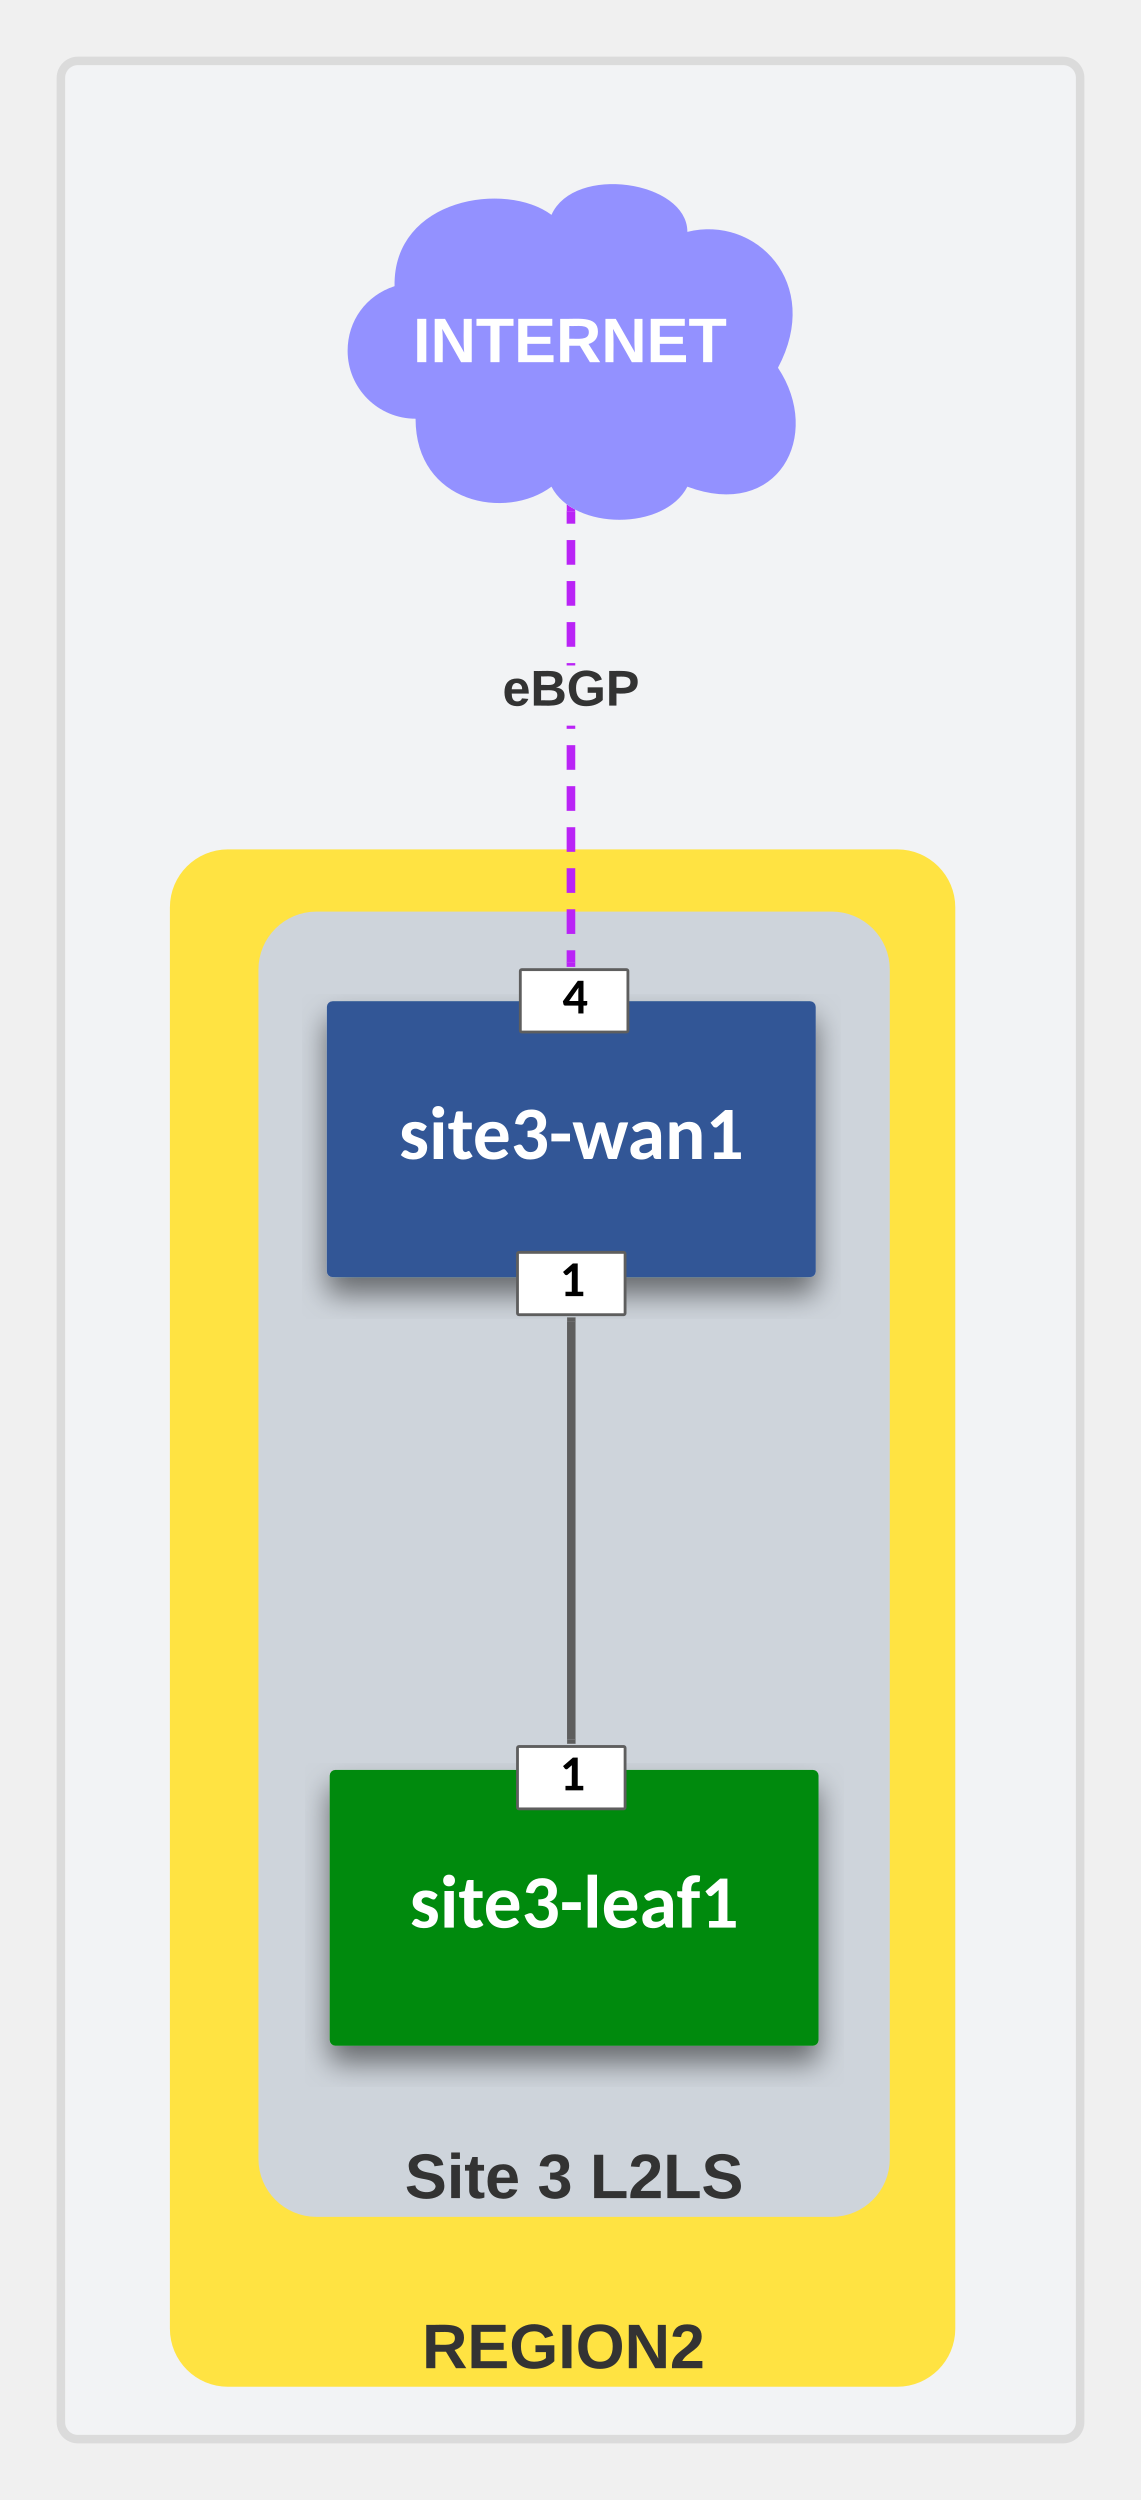
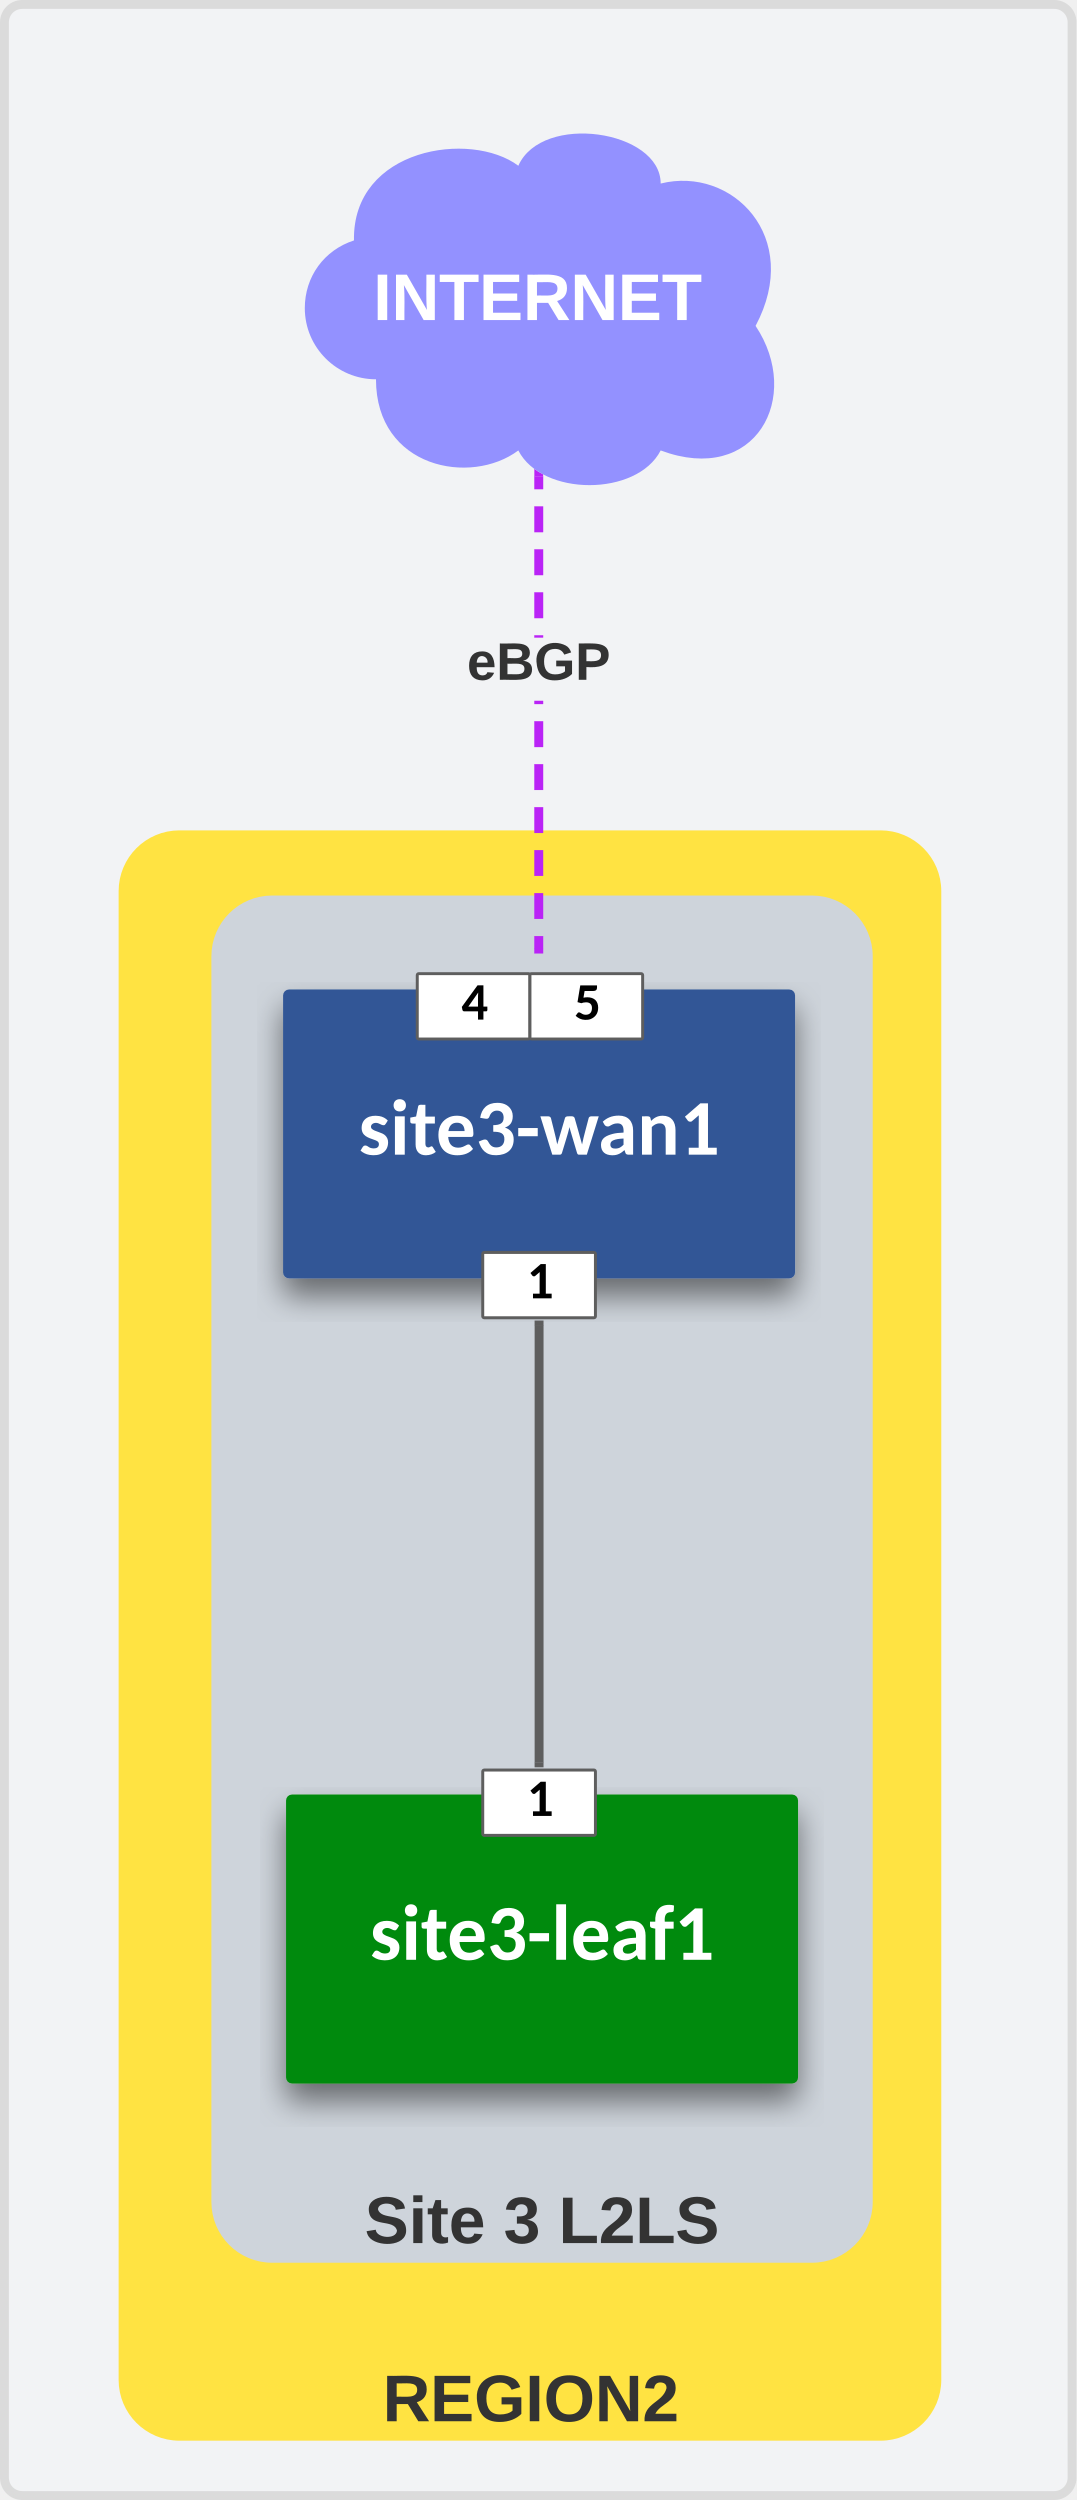
- <svg xmlns="http://www.w3.org/2000/svg" xmlns:ns1="lucid" xmlns:xlink="http://www.w3.org/1999/xlink" width="403" height="883">
-   <g transform="translate(-554.6924 -95.86746)" ns1:page-tab-id=".pYb67_TBX4I">
-     <path d="M576.2 123.37a6 6 0 0 1 6-6h348a6 6 0 0 1 6 6v828a6 6 0 0 1-6 6h-348a6 6 0 0 1-6-6z" stroke="#dbdbdb" stroke-width="3" fill="#f2f3f5" />
-     <path d="M616.2 416.37a19 19 0 0 1 19-19h236.4a19 19 0 0 1 19 19v502a19 19 0 0 1-19 19H635.2a19 19 0 0 1-19-19z" stroke="#ffe342" stroke-width="3" fill="#ffe342" />
-     <use xlink:href="#a" transform="matrix(1,0,0,1,621.1924,402.3675) translate(82.56673 529.9426)" />
-     <path d="M647.47 438.34a19 19 0 0 1 19-19h182a19 19 0 0 1 19 19v420.03a19 19 0 0 1-19 19h-182a19 19 0 0 1-19-19z" stroke="#ced4db" stroke-width="3" fill="#ced4db" />
-     <use xlink:href="#b" transform="matrix(1,0,0,1,652.4713,424.3398) translate(45.22105 447.8977)" />
-     <use xlink:href="#c" transform="matrix(1,0,0,1,652.4713,424.3398) translate(92.0729 447.8977)" />
-     <use xlink:href="#d" transform="matrix(1,0,0,1,652.4713,424.3398) translate(110.5914 447.8977)" />
+ <svg xmlns="http://www.w3.org/2000/svg" xmlns:ns1="lucid" xmlns:xlink="http://www.w3.org/1999/xlink" width="363" height="843">
+   <g transform="translate(-798.5 -1378.5)" ns1:page-tab-id="__~_9JEQoD8G">
+     <path d="M800 1386a6 6 0 0 1 6-6h348a6 6 0 0 1 6 6v828a6 6 0 0 1-6 6H806a6 6 0 0 1-6-6z" stroke="#dbdbdb" stroke-width="3" fill="#f2f3f5" />
+     <path d="M840 1679a19 19 0 0 1 19-19h236.4a19 19 0 0 1 19 19v502a19 19 0 0 1-19 19H859a19 19 0 0 1-19-19z" stroke="#ffe342" stroke-width="3" fill="#ffe342" />
+     <use xlink:href="#a" transform="matrix(1,0,0,1,845,1665) translate(82.56673 529.9426)" />
+     <path d="M871.28 1700.97a19 19 0 0 1 19-19h182a19 19 0 0 1 19 19V2121a19 19 0 0 1-19 19h-182a19 19 0 0 1-19-19z" stroke="#ced4db" stroke-width="3" fill="#ced4db" />
+     <use xlink:href="#b" transform="matrix(1,0,0,1,876.279,1686.972) translate(45.22105 447.8977)" />
+     <use xlink:href="#c" transform="matrix(1,0,0,1,876.279,1686.972) translate(92.0729 447.8977)" />
+     <use xlink:href="#d" transform="matrix(1,0,0,1,876.279,1686.972) translate(110.5914 447.8977)" />
    <g filter="url(#e)">
-       <path d="M671.65 451.5a.5.5 0 0 1 .5-.5H840.8a.5.5 0 0 1 .5.5v93.43a.5.5 0 0 1-.5.5H672.14a.5.5 0 0 1-.5-.5z" fill="#fff" fill-opacity="0" />
-       <path d="M672.15 451a.5.5 0 0 0-.5.5v93.43a.5.5 0 0 0 .5.5H840.8a.5.5 0 0 0 .5-.5V451.5a.5.5 0 0 0-.5-.5z" stroke="#315796" stroke-width="3" fill="#315796" />
-       <use xlink:href="#f" transform="matrix(1,0,0,1,681.4911,462.0608) translate(14.10807 43.16667)" />
+       <path d="M895.46 1714.15a.5.5 0 0 1 .5-.5h168.64a.5.5 0 0 1 .5.5v93.4a.5.5 0 0 1-.5.5H895.96a.5.5 0 0 1-.5-.5z" fill="#fff" fill-opacity="0" />
+       <path d="M895.96 1713.65a.5.5 0 0 0-.5.5v93.4a.5.5 0 0 0 .5.5h168.64a.5.5 0 0 0 .5-.5v-93.4a.5.5 0 0 0-.5-.5z" stroke="#315796" stroke-width="3" fill="#315796" />
+       <use xlink:href="#f" transform="matrix(1,0,0,1,905.2987,1724.693) translate(14.10807 43.16667)" />
    </g>
    <g filter="url(#e)">
-       <path d="M672.65 723a.5.5 0 0 1 .5-.5H841.8a.5.5 0 0 1 .5.5v93.4a.5.5 0 0 1-.5.5H673.14a.5.5 0 0 1-.5-.5z" fill="#fff" fill-opacity="0" />
-       <path d="M673.15 722.5a.5.5 0 0 0-.5.5v93.4a.5.5 0 0 0 .5.5H841.8a.5.5 0 0 0 .5-.5V723a.5.5 0 0 0-.5-.5z" stroke="#008a0e" stroke-width="3" fill="#008a0e" />
-       <use xlink:href="#g" transform="matrix(1,0,0,1,682.4911,733.5368) translate(16.92057 43.16667)" />
+       <path d="M896.46 1985.62a.5.5 0 0 1 .5-.5h168.64a.5.5 0 0 1 .5.5v93.42a.5.5 0 0 1-.5.5H896.96a.5.5 0 0 1-.5-.5z" fill="#fff" fill-opacity="0" />
+       <path d="M896.96 1985.12a.5.5 0 0 0-.5.5v93.42a.5.5 0 0 0 .5.5h168.64a.5.5 0 0 0 .5-.5v-93.42a.5.5 0 0 0-.5-.5z" stroke="#008a0e" stroke-width="3" fill="#008a0e" />
+       <use xlink:href="#g" transform="matrix(1,0,0,1,906.2987,1996.169) translate(16.92057 43.16667)" />
    </g>
-     <path d="M738.47 437.87a.5.5 0 0 1 .5-.5h37a.5.5 0 0 1 .5.5v22.97a.5.5 0 0 1-.5.5h-37a.5.5 0 0 1-.5-.5z" fill="#fff" fill-opacity="0" />
-     <path d="M738.97 438.34a.5.5 0 0 0-.5.5v21.03a.5.5 0 0 0 .5.5h37a.5.5 0 0 0 .5-.5v-21.03a.5.5 0 0 0-.5-.5z" stroke="#5e5e5e" fill="#fff" />
-     <use xlink:href="#h" transform="matrix(1,0,0,1,752.8735,437.3675) translate(0.4947917 16.44444)" />
-     <path d="M756.47 710.26V562.7" stroke="#5e5e5e" stroke-width="3" fill="none" />
-     <path d="M757.95 711.76H755v-1.54h2.95zM757.95 562.73H755v-1.54h2.95z" stroke="#5e5e5e" stroke-width=".05" fill="#5e5e5e" />
-     <path d="M737.47 537.72a.5.5 0 0 1 .5-.5h37a.5.5 0 0 1 .5.5v22.97a.5.5 0 0 1-.5.5h-37a.5.5 0 0 1-.5-.5z" fill="#fff" fill-opacity="0" />
-     <path d="M737.97 538.2a.5.5 0 0 0-.5.5v21.02a.5.5 0 0 0 .5.5h37a.5.5 0 0 0 .5-.5V538.7a.5.5 0 0 0-.5-.5z" stroke="#5e5e5e" fill="#fff" />
-     <use xlink:href="#i" transform="matrix(1,0,0,1,751.8735,537.2206) translate(0.4947917 16.44444)" />
-     <path d="M737.47 712.26a.5.5 0 0 1 .5-.5h37a.5.5 0 0 1 .5.5v22.97a.5.5 0 0 1-.5.5h-37a.5.5 0 0 1-.5-.5z" fill="#fff" fill-opacity="0" />
-     <path d="M737.97 712.73a.5.5 0 0 0-.5.5v21.03a.5.5 0 0 0 .5.5h37a.5.5 0 0 0 .5-.5v-21.03a.5.5 0 0 0-.5-.5z" stroke="#5e5e5e" fill="#fff" />
-     <use xlink:href="#i" transform="matrix(1,0,0,1,751.8735,711.7593) translate(0.4947917 16.44444)" />
-     <path d="M757.83 435.87h-2.96v-4.35h2.96zm0-10.14h-2.96v-8.7h2.96zm0-14.5h-2.96v-8.7h2.96zm0-14.5h-2.96v-8.68h2.96zm0-14.48h-2.96v-8.7h2.96zm0-14.5h-2.96v-8.68h2.96zm0-14.47h-2.96v-1.07h2.96zm0-22.4h-2.96v-.8h2.96zm0-6.58h-2.96v-8.7h2.96zm0-14.5h-2.96v-8.7h2.96zm0-14.48h-2.96v-8.7h2.96zm0-14.5h-2.96v-4.34h2.96z" stroke="#ba23f6" stroke-width=".05" fill="#ba23f6" />
-     <path d="M757.83 437.37h-2.96v-1.54h2.96z" stroke="#ba23f6" stroke-width=".05" fill="#ba23f6" />
-     <path d="M756.13 274.86l1.7.96v.7h-2.96v-2.56z" fill="#ba23f6" />
+     <path d="M980.28 1972.9V1825.3" stroke="#5e5e5e" stroke-width="3" fill="none" />
+     <path d="M981.75 1974.4h-2.95v-1.55h2.95zM981.75 1825.36h-2.95v-1.54h2.95z" stroke="#5e5e5e" stroke-width=".05" fill="#5e5e5e" />
+     <path d="M961.28 1800.35a.5.5 0 0 1 .5-.5h37a.5.5 0 0 1 .5.5v22.97a.5.5 0 0 1-.5.5h-37a.5.5 0 0 1-.5-.5z" fill="#fff" fill-opacity="0" />
+     <path d="M961.78 1800.82a.5.5 0 0 0-.5.5v21.03a.5.5 0 0 0 .5.5h37a.5.5 0 0 0 .5-.5v-21.03a.5.5 0 0 0-.5-.5z" stroke="#5e5e5e" fill="#fff" />
+     <use xlink:href="#h" transform="matrix(1,0,0,1,975.6811,1799.853) translate(0.4947917 16.44444)" />
+     <path d="M961.28 1974.9a.5.5 0 0 1 .5-.5h37a.5.5 0 0 1 .5.5v22.96a.5.5 0 0 1-.5.5h-37a.5.5 0 0 1-.5-.5z" fill="#fff" fill-opacity="0" />
+     <path d="M961.78 1975.36a.5.5 0 0 0-.5.5v21.03a.5.5 0 0 0 .5.5h37a.5.5 0 0 0 .5-.5v-21.04a.5.5 0 0 0-.5-.5z" stroke="#5e5e5e" fill="#fff" />
+     <use xlink:href="#h" transform="matrix(1,0,0,1,975.6811,1974.392) translate(0.4947917 16.44444)" />
+     <path d="M981.63 1698.5h-2.95v-4.35h2.95zm0-10.14h-2.95v-8.7h2.95zm0-14.5h-2.95v-8.7h2.95zm0-14.48h-2.95v-8.7h2.95zm0-14.5h-2.95v-8.7h2.95zm0-14.48h-2.95v-8.7h2.95zm0-14.5h-2.95v-1.06h2.95zm0-22.4h-2.95v-.78h2.95zm0-6.57h-2.95v-8.7h2.95zm0-14.5h-2.95v-8.7h2.95zm0-14.48h-2.95v-8.7h2.95zm0-14.5h-2.95v-4.34h2.95z" stroke="#ba23f6" stroke-width=".05" fill="#ba23f6" />
+     <path d="M981.63 1700h-2.95v-1.54h2.95z" stroke="#ba23f6" stroke-width=".05" fill="#ba23f6" />
+     <path d="M979.94 1537.5l1.7.95v.7h-2.96v-2.56z" fill="#ba23f6" />
    <path stroke="#ba23f6" stroke-width=".05" fill="#ba23f6" />
-     <use xlink:href="#j" transform="matrix(1,0,0,1,732.1772,330.8749) translate(0 14.22222)" />
-     <path d="M701.47 243.76c-13.25 0-24-10.74-24-24 0-10.6 6.5-19.55 16.58-22.82-.58-31.18 39.42-37.18 55.42-25.18 8-18 48-12 48 6 24-6 48 18 32 48 16 24 0 54-32 42-8 15.6-40 15.6-48 0-16 12-48 6-48-24z" stroke="#000" stroke-opacity="0" stroke-width="3" fill="#9391ff" />
+     <use xlink:href="#i" transform="matrix(1,0,0,1,955.9848,1593.507) translate(0 14.22222)" />
+     <path d="M925.28 1506.4c-13.26 0-24-10.75-24-24 0-10.6 6.5-19.56 16.58-22.83-.58-31.18 39.42-37.18 55.42-25.18 8-18 48-12 48 6 24-6 48 18 32 48 16 24 0 54-32 42-8 15.6-40 15.6-48 0-16 12-48 6-48-24z" stroke="#000" stroke-opacity="0" stroke-width="3" fill="#9391ff" />
+     <use xlink:href="#j" transform="matrix(1,0,0,1,906.279,1427.393) translate(18.09877 59.02778)" />
+     <path d="M939.2 1706.36a.5.5 0 0 1 .5-.5h37a.5.5 0 0 1 .5.5v22.96a.5.5 0 0 1-.5.5h-37a.5.5 0 0 1-.5-.5z" fill="#fff" fill-opacity="0" />
+     <path d="M939.7 1706.82a.5.5 0 0 0-.5.5v21.03a.5.5 0 0 0 .5.5h37a.5.5 0 0 0 .5-.5v-21.03a.5.5 0 0 0-.5-.5z" stroke="#5e5e5e" fill="#fff" />
+     <use xlink:href="#k" transform="matrix(1,0,0,1,953.6012,1705.855) translate(0.4947917 16.44444)" />
+     <path d="M977.2 1706.36a.5.5 0 0 1 .5-.5h37a.5.5 0 0 1 .5.5v22.96a.5.5 0 0 1-.5.5h-37a.5.5 0 0 1-.5-.5z" fill="#fff" fill-opacity="0" />
+     <path d="M977.7 1706.82a.5.5 0 0 0-.5.5v21.03a.5.5 0 0 0 .5.5h37a.5.5 0 0 0 .5-.5v-21.03a.5.5 0 0 0-.5-.5z" stroke="#5e5e5e" fill="#fff" />
    <g>
-       <use xlink:href="#k" transform="matrix(1,0,0,1,682.4713,164.7608) translate(18.09877 59.02778)" />
+       <use xlink:href="#l" transform="matrix(1,0,0,1,991.5996,1705.855) translate(0.4947917 16.44444)" />
    </g>
    <defs>
-       <path fill="#333" d="M240-174c0 40-23 61-54 70L253 0h-59l-57-94H76V0H24v-248c93 4 217-23 216 74zM76-134c48-2 112 12 112-38 0-48-66-32-112-35v73" id="l" />
-       <path fill="#333" d="M24 0v-248h195v40H76v63h132v40H76v65h150V0H24" id="m" />
-       <path fill="#333" d="M67-125c0 54 23 88 75 88 28 0 53-7 68-21v-34h-60v-39h108v91C232-14 192 4 140 4 58 4 20-42 15-125 8-236 126-280 215-234c19 10 29 26 37 47l-47 15c-11-23-29-39-63-39-53 1-75 33-75 86" id="n" />
-       <path fill="#333" d="M24 0v-248h52V0H24" id="o" />
-       <path fill="#333" d="M140-251c80 0 125 45 125 126S219 4 139 4C58 4 15-44 15-125s44-126 125-126zm-1 214c52 0 73-35 73-88 0-50-21-86-72-86-52 0-73 35-73 86s22 88 72 88" id="p" />
-       <path fill="#333" d="M175 0L67-191c6 58 2 128 3 191H24v-248h59L193-55c-6-58-2-129-3-193h46V0h-61" id="q" />
-       <path fill="#333" d="M182-182c0 78-84 86-111 141h115V0H12c-6-101 99-100 120-180 1-22-12-31-33-32-23 0-32 14-35 34l-49-3c5-45 32-70 84-70 51 0 83 22 83 69" id="r" />
+       <path fill="#333" d="M240-174c0 40-23 61-54 70L253 0h-59l-57-94H76V0H24v-248c93 4 217-23 216 74zM76-134c48-2 112 12 112-38 0-48-66-32-112-35v73" id="m" />
+       <path fill="#333" d="M24 0v-248h195v40H76v63h132v40H76v65h150V0H24" id="n" />
+       <path fill="#333" d="M67-125c0 54 23 88 75 88 28 0 53-7 68-21v-34h-60v-39h108v91C232-14 192 4 140 4 58 4 20-42 15-125 8-236 126-280 215-234c19 10 29 26 37 47l-47 15c-11-23-29-39-63-39-53 1-75 33-75 86" id="o" />
+       <path fill="#333" d="M24 0v-248h52V0H24" id="p" />
+       <path fill="#333" d="M140-251c80 0 125 45 125 126S219 4 139 4C58 4 15-44 15-125s44-126 125-126zm-1 214c52 0 73-35 73-88 0-50-21-86-72-86-52 0-73 35-73 86s22 88 72 88" id="q" />
+       <path fill="#333" d="M175 0L67-191c6 58 2 128 3 191H24v-248h59L193-55c-6-58-2-129-3-193h46V0h-61" id="r" />
+       <path fill="#333" d="M182-182c0 78-84 86-111 141h115V0H12c-6-101 99-100 120-180 1-22-12-31-33-32-23 0-32 14-35 34l-49-3c5-45 32-70 84-70 51 0 83 22 83 69" id="s" />
      <g id="a">
-         <use transform="matrix(0.0617284,0,0,0.0617284,0,0)" xlink:href="#l" />
-         <use transform="matrix(0.0617284,0,0,0.0617284,15.98765,0)" xlink:href="#m" />
-         <use transform="matrix(0.0617284,0,0,0.0617284,30.80247,0)" xlink:href="#n" />
-         <use transform="matrix(0.0617284,0,0,0.0617284,48.08642,0)" xlink:href="#o" />
-         <use transform="matrix(0.0617284,0,0,0.0617284,54.25926,0)" xlink:href="#p" />
-         <use transform="matrix(0.0617284,0,0,0.0617284,71.54321,0)" xlink:href="#q" />
-         <use transform="matrix(0.0617284,0,0,0.0617284,87.53086,0)" xlink:href="#r" />
+         <use transform="matrix(0.0617284,0,0,0.0617284,0,0)" xlink:href="#m" />
+         <use transform="matrix(0.0617284,0,0,0.0617284,15.98765,0)" xlink:href="#n" />
+         <use transform="matrix(0.0617284,0,0,0.0617284,30.80247,0)" xlink:href="#o" />
+         <use transform="matrix(0.0617284,0,0,0.0617284,48.08642,0)" xlink:href="#p" />
+         <use transform="matrix(0.0617284,0,0,0.0617284,54.25926,0)" xlink:href="#q" />
+         <use transform="matrix(0.0617284,0,0,0.0617284,71.54321,0)" xlink:href="#r" />
+         <use transform="matrix(0.0617284,0,0,0.0617284,87.53086,0)" xlink:href="#s" />
      </g>
-       <path fill="#333" d="M169-182c-1-43-94-46-97-3 18 66 151 10 154 114 3 95-165 93-204 36-6-8-10-19-12-30l50-8c3 46 112 56 116 5-17-69-150-10-154-114-4-87 153-88 188-35 5 8 8 18 10 28" id="s" />
-       <path fill="#333" d="M25-224v-37h50v37H25zM25 0v-190h50V0H25" id="t" />
-       <path fill="#333" d="M115-3C79 11 28 4 28-45v-112H4v-33h27l15-45h31v45h36v33H77v99c-1 23 16 31 38 25v30" id="u" />
-       <path fill="#333" d="M185-48c-13 30-37 53-82 52C43 2 14-33 14-96s30-98 90-98c62 0 83 45 84 108H66c0 31 8 55 39 56 18 0 30-7 34-22zm-45-69c5-46-57-63-70-21-2 6-4 13-4 21h74" id="v" />
+       <path fill="#333" d="M169-182c-1-43-94-46-97-3 18 66 151 10 154 114 3 95-165 93-204 36-6-8-10-19-12-30l50-8c3 46 112 56 116 5-17-69-150-10-154-114-4-87 153-88 188-35 5 8 8 18 10 28" id="t" />
+       <path fill="#333" d="M25-224v-37h50v37H25zM25 0v-190h50V0H25" id="u" />
+       <path fill="#333" d="M115-3C79 11 28 4 28-45v-112H4v-33h27l15-45h31v45h36v33H77v99c-1 23 16 31 38 25v30" id="v" />
+       <path fill="#333" d="M185-48c-13 30-37 53-82 52C43 2 14-33 14-96s30-98 90-98c62 0 83 45 84 108H66c0 31 8 55 39 56 18 0 30-7 34-22zm-45-69c5-46-57-63-70-21-2 6-4 13-4 21h74" id="w" />
      <g id="b">
-         <use transform="matrix(0.0617284,0,0,0.0617284,0,0)" xlink:href="#s" />
-         <use transform="matrix(0.0617284,0,0,0.0617284,14.81481,0)" xlink:href="#t" />
-         <use transform="matrix(0.0617284,0,0,0.0617284,20.98765,0)" xlink:href="#u" />
-         <use transform="matrix(0.0617284,0,0,0.0617284,28.33333,0)" xlink:href="#v" />
+         <use transform="matrix(0.0617284,0,0,0.0617284,0,0)" xlink:href="#t" />
+         <use transform="matrix(0.0617284,0,0,0.0617284,14.81481,0)" xlink:href="#u" />
+         <use transform="matrix(0.0617284,0,0,0.0617284,20.98765,0)" xlink:href="#v" />
+         <use transform="matrix(0.0617284,0,0,0.0617284,28.33333,0)" xlink:href="#w" />
      </g>
-       <path fill="#333" d="M128-127c34 4 56 21 59 58 7 91-148 94-172 28-4-9-6-17-7-26l51-5c1 24 16 35 40 36 23 0 39-12 38-36-1-31-31-36-65-34v-40c32 2 59-3 59-33 0-20-13-33-34-33s-33 13-35 32l-50-3c6-44 37-68 86-68 50 0 83 20 83 66 0 35-22 52-53 58" id="w" />
-       <use transform="matrix(0.0617284,0,0,0.0617284,0,0)" xlink:href="#w" id="c" />
-       <path fill="#333" d="M24 0v-248h52v208h133V0H24" id="x" />
+       <path fill="#333" d="M128-127c34 4 56 21 59 58 7 91-148 94-172 28-4-9-6-17-7-26l51-5c1 24 16 35 40 36 23 0 39-12 38-36-1-31-31-36-65-34v-40c32 2 59-3 59-33 0-20-13-33-34-33s-33 13-35 32l-50-3c6-44 37-68 86-68 50 0 83 20 83 66 0 35-22 52-53 58" id="x" />
+       <use transform="matrix(0.0617284,0,0,0.0617284,0,0)" xlink:href="#x" id="c" />
+       <path fill="#333" d="M24 0v-248h52v208h133V0H24" id="y" />
      <g id="d">
-         <use transform="matrix(0.0617284,0,0,0.0617284,0,0)" xlink:href="#x" />
-         <use transform="matrix(0.0617284,0,0,0.0617284,13.51852,0)" xlink:href="#r" />
-         <use transform="matrix(0.0617284,0,0,0.0617284,25.8642,0)" xlink:href="#x" />
-         <use transform="matrix(0.0617284,0,0,0.0617284,39.38272,0)" xlink:href="#s" />
+         <use transform="matrix(0.0617284,0,0,0.0617284,0,0)" xlink:href="#y" />
+         <use transform="matrix(0.0617284,0,0,0.0617284,13.51852,0)" xlink:href="#s" />
+         <use transform="matrix(0.0617284,0,0,0.0617284,25.8642,0)" xlink:href="#y" />
+         <use transform="matrix(0.0617284,0,0,0.0617284,39.38272,0)" xlink:href="#t" />
      </g>
-       <path fill="#fff" d="M80-702c6-234 206-338 457-298 93 15 166 59 220 115-26 37-46 85-79 115-8 4-17 7-28 7-73 0-113-61-203-61-94 0-160 79-107 152 93 83 270 88 356 179 39 42 70 95 69 176C761-63 553 47 286 6 191-9 109-52 51-106c29-40 47-92 85-123 77-33 115 38 178 55 22 6 48 12 80 12 81 0 133-35 133-110 0-69-60-91-116-111C252-440 75-483 80-702" id="y" />
-       <path fill="#fff" d="M379-993V0H125v-993h254zm-132-444c97 0 163 62 163 159 0 96-66 158-163 158-94 0-157-63-157-158s62-159 157-159" id="z" />
-       <path fill="#fff" d="M680-72c-61 52-150 86-256 87-172 2-267-108-267-279v-542c-63-2-138 16-138-53v-101l151-29 53-262c11-66 119-33 188-41v306h245v180H411v525c0 54 23 90 73 93 51 3 85-62 119-7" id="A" />
-       <path fill="#fff" d="M960-149C871-45 736 15 551 15 231 15 63-191 63-518c0-229 113-378 277-452 59-26 125-39 199-39 278 0 430 170 430 452 0 55-4 97-59 97H316c14 166 83 276 257 279 98 1 159-38 221-71 33-18 71-20 93 9zM741-612c-4-130-65-216-197-216-140 0-203 89-223 216h420" id="B" />
-       <path fill="#fff" d="M113-955c38-239 181-388 448-388 186 0 310 81 369 209 18 42 27 87 27 134 1 168-77 256-203 297 151 51 227 154 227 307C981-126 800 8 532 14 260 20 143-131 76-338c63-25 186-102 236-14 46 82 93 164 218 164 130 0 203-76 210-200 9-175-112-206-288-206v-171c158-2 269-37 269-193 0-117-60-182-173-183-99-1-165 67-190 142-19 57-44 79-118 66" id="C" />
-       <path fill="#fff" d="M61-690h505v212H61v-212" id="D" />
-       <path fill="#fff" d="M7-993h202c35-1 65 20 72 47 54 227 117 445 163 680 64-229 138-454 200-682 17-61 107-44 180-46 35-1 63 20 71 46 63 226 132 456 192 683 47-236 115-454 171-682 6-26 34-47 68-46h193L1210 0h-205c-23 0-39-15-48-44L793-596c-13-41-23-80-30-119-57 232-132 447-197 671-9 29-28 44-55 44H316" id="E" />
-       <path fill="#fff" d="M534-1012c240 0 371 147 371 387V0c-80-7-186 24-201-53l-22-66C598-47 516 18 362 15 183 12 73-75 73-255c0-177 142-239 303-283 75-20 169-31 281-34 9-142-26-239-155-239-97 0-149 37-209 70-49 27-108 2-128-33l-46-80c103-96 231-158 415-158zM316-268c-2 80 48 110 125 110 107 0 156-41 216-100v-160c-111 5-199 15-269 48-43 21-70 49-72 102" id="F" />
-       <path fill="#fff" d="M582-811c-92 1-152 44-204 95V0H124v-993c65 5 150-14 196 11 30 17 27 71 39 107 74-72 158-134 301-134 225 0 332 151 332 377V0H738v-632c0-109-49-180-156-179" id="G" />
-       <path fill="#fff" d="M236-180h257c2-279-3-565 3-840L323-871c-27 30-91 18-110-9l-76-104 399-346h198v1150h227V0H236v-180" id="H" />
+       <path fill="#fff" d="M80-702c6-234 206-338 457-298 93 15 166 59 220 115-26 37-46 85-79 115-8 4-17 7-28 7-73 0-113-61-203-61-94 0-160 79-107 152 93 83 270 88 356 179 39 42 70 95 69 176C761-63 553 47 286 6 191-9 109-52 51-106c29-40 47-92 85-123 77-33 115 38 178 55 22 6 48 12 80 12 81 0 133-35 133-110 0-69-60-91-116-111C252-440 75-483 80-702" id="z" />
+       <path fill="#fff" d="M379-993V0H125v-993h254zm-132-444c97 0 163 62 163 159 0 96-66 158-163 158-94 0-157-63-157-158s62-159 157-159" id="A" />
+       <path fill="#fff" d="M680-72c-61 52-150 86-256 87-172 2-267-108-267-279v-542c-63-2-138 16-138-53v-101l151-29 53-262c11-66 119-33 188-41v306h245v180H411v525c0 54 23 90 73 93 51 3 85-62 119-7" id="B" />
+       <path fill="#fff" d="M960-149C871-45 736 15 551 15 231 15 63-191 63-518c0-229 113-378 277-452 59-26 125-39 199-39 278 0 430 170 430 452 0 55-4 97-59 97H316c14 166 83 276 257 279 98 1 159-38 221-71 33-18 71-20 93 9zM741-612c-4-130-65-216-197-216-140 0-203 89-223 216h420" id="C" />
+       <path fill="#fff" d="M113-955c38-239 181-388 448-388 186 0 310 81 369 209 18 42 27 87 27 134 1 168-77 256-203 297 151 51 227 154 227 307C981-126 800 8 532 14 260 20 143-131 76-338c63-25 186-102 236-14 46 82 93 164 218 164 130 0 203-76 210-200 9-175-112-206-288-206v-171c158-2 269-37 269-193 0-117-60-182-173-183-99-1-165 67-190 142-19 57-44 79-118 66" id="D" />
+       <path fill="#fff" d="M61-690h505v212H61v-212" id="E" />
+       <path fill="#fff" d="M7-993h202c35-1 65 20 72 47 54 227 117 445 163 680 64-229 138-454 200-682 17-61 107-44 180-46 35-1 63 20 71 46 63 226 132 456 192 683 47-236 115-454 171-682 6-26 34-47 68-46h193L1210 0h-205c-23 0-39-15-48-44L793-596c-13-41-23-80-30-119-57 232-132 447-197 671-9 29-28 44-55 44H316" id="F" />
+       <path fill="#fff" d="M534-1012c240 0 371 147 371 387V0c-80-7-186 24-201-53l-22-66C598-47 516 18 362 15 183 12 73-75 73-255c0-177 142-239 303-283 75-20 169-31 281-34 9-142-26-239-155-239-97 0-149 37-209 70-49 27-108 2-128-33l-46-80c103-96 231-158 415-158zM316-268c-2 80 48 110 125 110 107 0 156-41 216-100v-160c-111 5-199 15-269 48-43 21-70 49-72 102" id="G" />
+       <path fill="#fff" d="M582-811c-92 1-152 44-204 95V0H124v-993c65 5 150-14 196 11 30 17 27 71 39 107 74-72 158-134 301-134 225 0 332 151 332 377V0H738v-632c0-109-49-180-156-179" id="H" />
+       <path fill="#fff" d="M236-180h257c2-279-3-565 3-840L323-871c-27 30-91 18-110-9l-76-104 399-346h198v1150h227V0H236v-180" id="I" />
      <g id="f">
-         <use transform="matrix(0.01302083,0,0,0.01302083,0,0)" xlink:href="#y" />
-         <use transform="matrix(0.01302083,0,0,0.01302083,10.63802,0)" xlink:href="#z" />
-         <use transform="matrix(0.01302083,0,0,0.01302083,17.1875,0)" xlink:href="#A" />
-         <use transform="matrix(0.01302083,0,0,0.01302083,26.10677,0)" xlink:href="#B" />
-         <use transform="matrix(0.01302083,0,0,0.01302083,39.53125,0)" xlink:href="#C" />
-         <use transform="matrix(0.01302083,0,0,0.01302083,53.04688,0)" xlink:href="#D" />
-         <use transform="matrix(0.01302083,0,0,0.01302083,61.21094,0)" xlink:href="#E" />
-         <use transform="matrix(0.01302083,0,0,0.01302083,80.79427,0)" xlink:href="#F" />
-         <use transform="matrix(0.01302083,0,0,0.01302083,93.95833,0)" xlink:href="#G" />
-         <use transform="matrix(0.01302083,0,0,0.01302083,108.2682,0)" xlink:href="#H" />
+         <use transform="matrix(0.01302083,0,0,0.01302083,0,0)" xlink:href="#z" />
+         <use transform="matrix(0.01302083,0,0,0.01302083,10.63802,0)" xlink:href="#A" />
+         <use transform="matrix(0.01302083,0,0,0.01302083,17.1875,0)" xlink:href="#B" />
+         <use transform="matrix(0.01302083,0,0,0.01302083,26.10677,0)" xlink:href="#C" />
+         <use transform="matrix(0.01302083,0,0,0.01302083,39.53125,0)" xlink:href="#D" />
+         <use transform="matrix(0.01302083,0,0,0.01302083,53.04688,0)" xlink:href="#E" />
+         <use transform="matrix(0.01302083,0,0,0.01302083,61.21094,0)" xlink:href="#F" />
+         <use transform="matrix(0.01302083,0,0,0.01302083,80.79427,0)" xlink:href="#G" />
+         <use transform="matrix(0.01302083,0,0,0.01302083,93.95833,0)" xlink:href="#H" />
+         <use transform="matrix(0.01302083,0,0,0.01302083,108.2682,0)" xlink:href="#I" />
      </g>
      <filter id="e" filterUnits="objectBoundingBox" x="-.06" y="-.04" width="1.12" height="1.21">
        <feOffset result="offOut" in="SourceAlpha" dy="6" />
        <feGaussianBlur result="blurOut" in="offOut" stdDeviation="5" />
        <feColorMatrix result="colorOut" in="blurOut" values="0 0 0 0 0 0 0 0 0 0 0 0 0 0 0 0 0 0 0.502 0" />
        <feBlend in="SourceGraphic" in2="colorOut" />
      </filter>
-       <path fill="#fff" d="M379-1437V0H125v-1437h254" id="I" />
-       <path fill="#fff" d="M562-1233c-141 0-169 100-160 247h230v180H410V0H156v-806c-55-15-135-9-136-77v-103h136c-14-277 106-437 363-437 48 0 83 7 122 18l-6 127c-1 39-36 45-73 45" id="J" />
+       <path fill="#fff" d="M379-1437V0H125v-1437h254" id="J" />
+       <path fill="#fff" d="M562-1233c-141 0-169 100-160 247h230v180H410V0H156v-806c-55-15-135-9-136-77v-103h136c-14-277 106-437 363-437 48 0 83 7 122 18l-6 127c-1 39-36 45-73 45" id="K" />
      <g id="g">
-         <use transform="matrix(0.01302083,0,0,0.01302083,0,0)" xlink:href="#y" />
-         <use transform="matrix(0.01302083,0,0,0.01302083,10.63802,0)" xlink:href="#z" />
-         <use transform="matrix(0.01302083,0,0,0.01302083,17.1875,0)" xlink:href="#A" />
-         <use transform="matrix(0.01302083,0,0,0.01302083,26.10677,0)" xlink:href="#B" />
-         <use transform="matrix(0.01302083,0,0,0.01302083,39.53125,0)" xlink:href="#C" />
-         <use transform="matrix(0.01302083,0,0,0.01302083,53.04688,0)" xlink:href="#D" />
-         <use transform="matrix(0.01302083,0,0,0.01302083,61.21094,0)" xlink:href="#I" />
-         <use transform="matrix(0.01302083,0,0,0.01302083,67.76042,0)" xlink:href="#B" />
-         <use transform="matrix(0.01302083,0,0,0.01302083,81.1849,0)" xlink:href="#F" />
-         <use transform="matrix(0.01302083,0,0,0.01302083,94.20573,0)" xlink:href="#J" />
-         <use transform="matrix(0.01302083,0,0,0.01302083,102.6432,0)" xlink:href="#H" />
+         <use transform="matrix(0.01302083,0,0,0.01302083,0,0)" xlink:href="#z" />
+         <use transform="matrix(0.01302083,0,0,0.01302083,10.63802,0)" xlink:href="#A" />
+         <use transform="matrix(0.01302083,0,0,0.01302083,17.1875,0)" xlink:href="#B" />
+         <use transform="matrix(0.01302083,0,0,0.01302083,26.10677,0)" xlink:href="#C" />
+         <use transform="matrix(0.01302083,0,0,0.01302083,39.53125,0)" xlink:href="#D" />
+         <use transform="matrix(0.01302083,0,0,0.01302083,53.04688,0)" xlink:href="#E" />
+         <use transform="matrix(0.01302083,0,0,0.01302083,61.21094,0)" xlink:href="#J" />
+         <use transform="matrix(0.01302083,0,0,0.01302083,67.76042,0)" xlink:href="#C" />
+         <use transform="matrix(0.01302083,0,0,0.01302083,81.1849,0)" xlink:href="#G" />
+         <use transform="matrix(0.01302083,0,0,0.01302083,94.20573,0)" xlink:href="#K" />
+         <use transform="matrix(0.01302083,0,0,0.01302083,102.6432,0)" xlink:href="#I" />
      </g>
-       <path d="M1007-505c-9 70 29 185-49 186H854V0H644v-319H105c-83-4-69-108-90-173l609-837h230v824h153zm-363 0c3-182-8-376 8-546L269-505h375" id="K" />
-       <use transform="matrix(0.008680556,0,0,0.008680556,0,0)" xlink:href="#K" id="h" />
      <path d="M236-180h257c2-279-3-565 3-840L323-871c-27 30-91 18-110-9l-76-104 399-346h198v1150h227V0H236v-180" id="L" />
-       <use transform="matrix(0.008680556,0,0,0.008680556,0,0)" xlink:href="#L" id="i" />
+       <use transform="matrix(0.008680556,0,0,0.008680556,0,0)" xlink:href="#L" id="h" />
      <path fill="#333" d="M182-130c37 4 62 22 62 59C244 23 116-4 24 0v-248c84 5 203-23 205 63 0 31-19 50-47 55zM76-148c40-3 101 13 101-30 0-44-60-28-101-31v61zm0 110c48-3 116 14 116-37 0-48-69-32-116-35v72" id="M" />
      <path fill="#333" d="M24-248c93 1 206-16 204 79-1 75-69 88-152 82V0H24v-248zm52 121c47 0 100 7 100-41 0-47-54-39-100-39v80" id="N" />
-       <g id="j">
-         <use transform="matrix(0.04938272,0,0,0.04938272,0,0)" xlink:href="#v" />
+       <g id="i">
+         <use transform="matrix(0.04938272,0,0,0.04938272,0,0)" xlink:href="#w" />
        <use transform="matrix(0.04938272,0,0,0.04938272,9.876543,0)" xlink:href="#M" />
-         <use transform="matrix(0.04938272,0,0,0.04938272,22.66667,0)" xlink:href="#n" />
+         <use transform="matrix(0.04938272,0,0,0.04938272,22.66667,0)" xlink:href="#o" />
        <use transform="matrix(0.04938272,0,0,0.04938272,36.49383,0)" xlink:href="#N" />
      </g>
      <path fill="#fff" d="M24 0v-248h52V0H24" id="O" />
      <path fill="#fff" d="M175 0L67-191c6 58 2 128 3 191H24v-248h59L193-55c-6-58-2-129-3-193h46V0h-61" id="P" />
      <path fill="#fff" d="M136-208V0H84v-208H4v-40h212v40h-80" id="Q" />
      <path fill="#fff" d="M24 0v-248h195v40H76v63h132v40H76v65h150V0H24" id="R" />
      <path fill="#fff" d="M240-174c0 40-23 61-54 70L253 0h-59l-57-94H76V0H24v-248c93 4 217-23 216 74zM76-134c48-2 112 12 112-38 0-48-66-32-112-35v73" id="S" />
-       <g id="k">
+       <g id="j">
        <use transform="matrix(0.0617284,0,0,0.0617284,0,0)" xlink:href="#O" />
        <use transform="matrix(0.0617284,0,0,0.0617284,6.17284,0)" xlink:href="#P" />
        <use transform="matrix(0.0617284,0,0,0.0617284,22.16049,0)" xlink:href="#Q" />
        <use transform="matrix(0.0617284,0,0,0.0617284,35.67901,0)" xlink:href="#R" />
        <use transform="matrix(0.0617284,0,0,0.0617284,50.49383,0)" xlink:href="#S" />
        <use transform="matrix(0.0617284,0,0,0.0617284,66.48148,0)" xlink:href="#P" />
        <use transform="matrix(0.0617284,0,0,0.0617284,82.46914,0)" xlink:href="#R" />
        <use transform="matrix(0.0617284,0,0,0.0617284,97.28395,0)" xlink:href="#Q" />
      </g>
+       <path d="M1007-505c-9 70 29 185-49 186H854V0H644v-319H105c-83-4-69-108-90-173l609-837h230v824h153zm-363 0c3-182-8-376 8-546L269-505h375" id="T" />
+       <use transform="matrix(0.008680556,0,0,0.008680556,0,0)" xlink:href="#T" id="k" />
+       <path d="M463-670c-69 0-128 14-183 34l-149-41 108-651h650v101c-3 78-52 116-142 116H407l-44 261c53-11 103-16 152-16 263 0 419 147 419 406 0 232-122 371-292 440-125 51-309 39-418-14-62-30-119-68-165-112l74-102c44-65 117-14 161 14 42 27 94 49 166 47 158-4 231-103 233-261 2-143-84-223-230-222" id="U" />
+       <use transform="matrix(0.008680556,0,0,0.008680556,0,0)" xlink:href="#U" id="l" />
    </defs>
  </g>
</svg>
